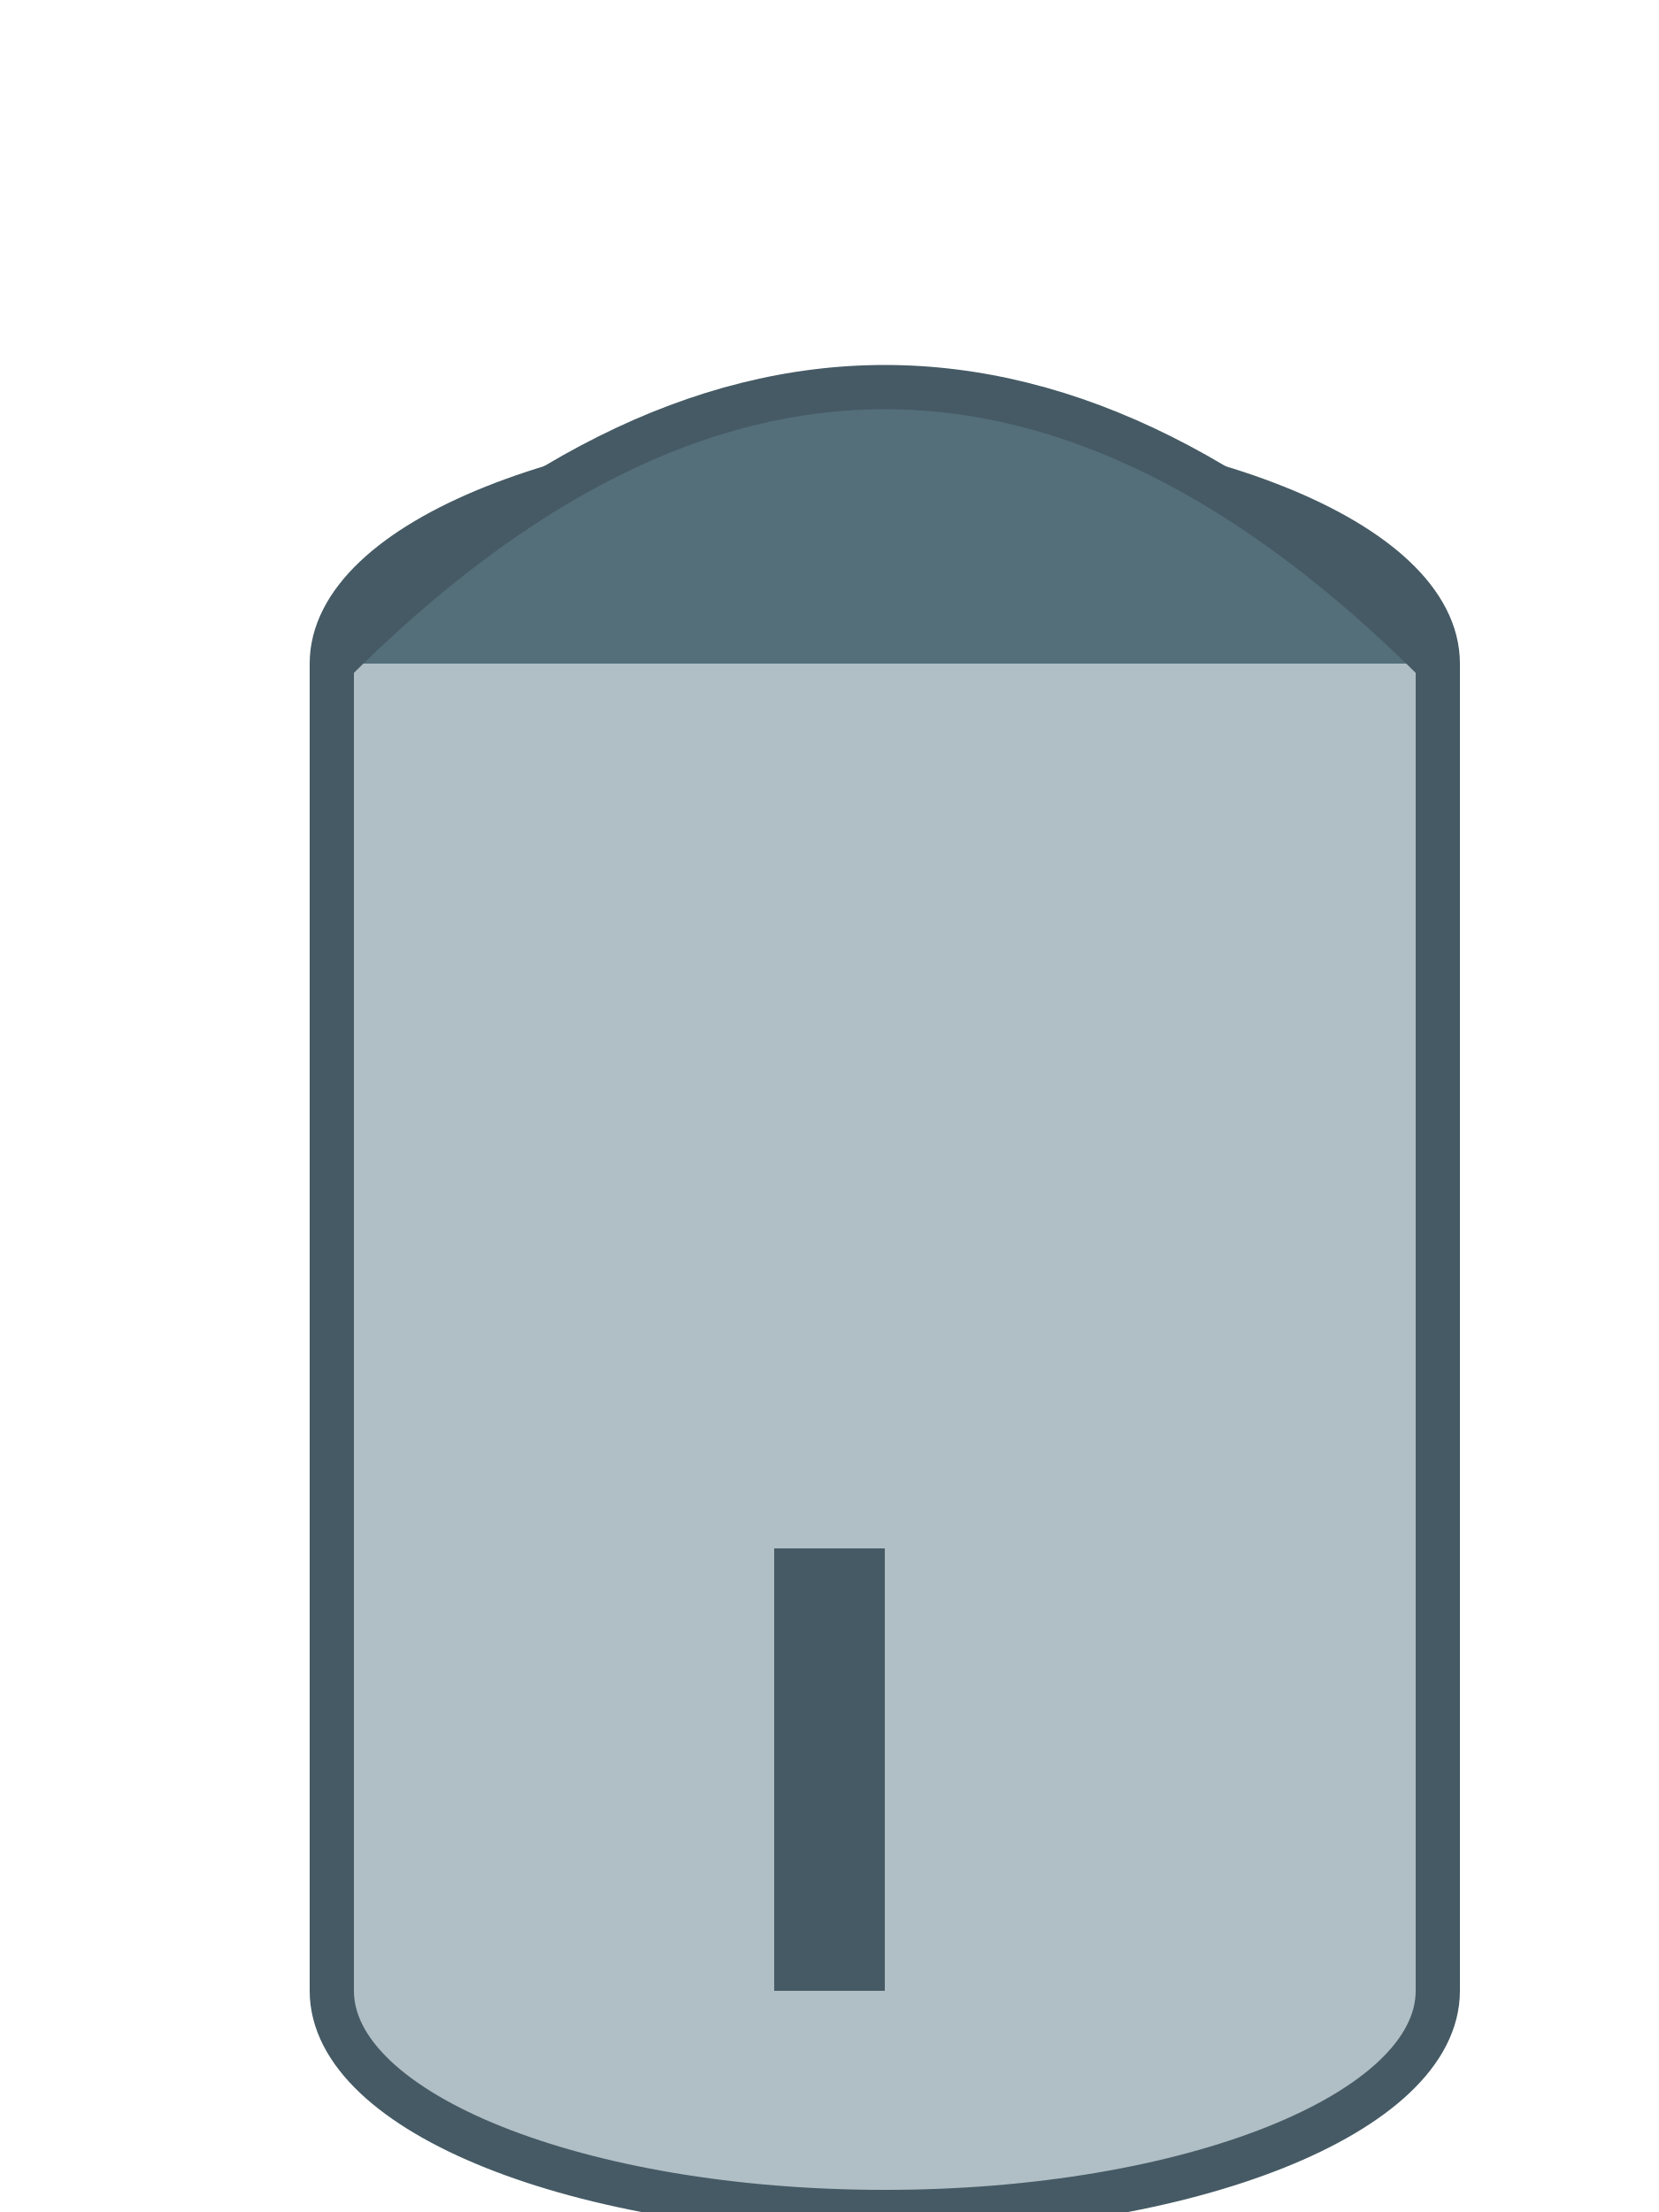
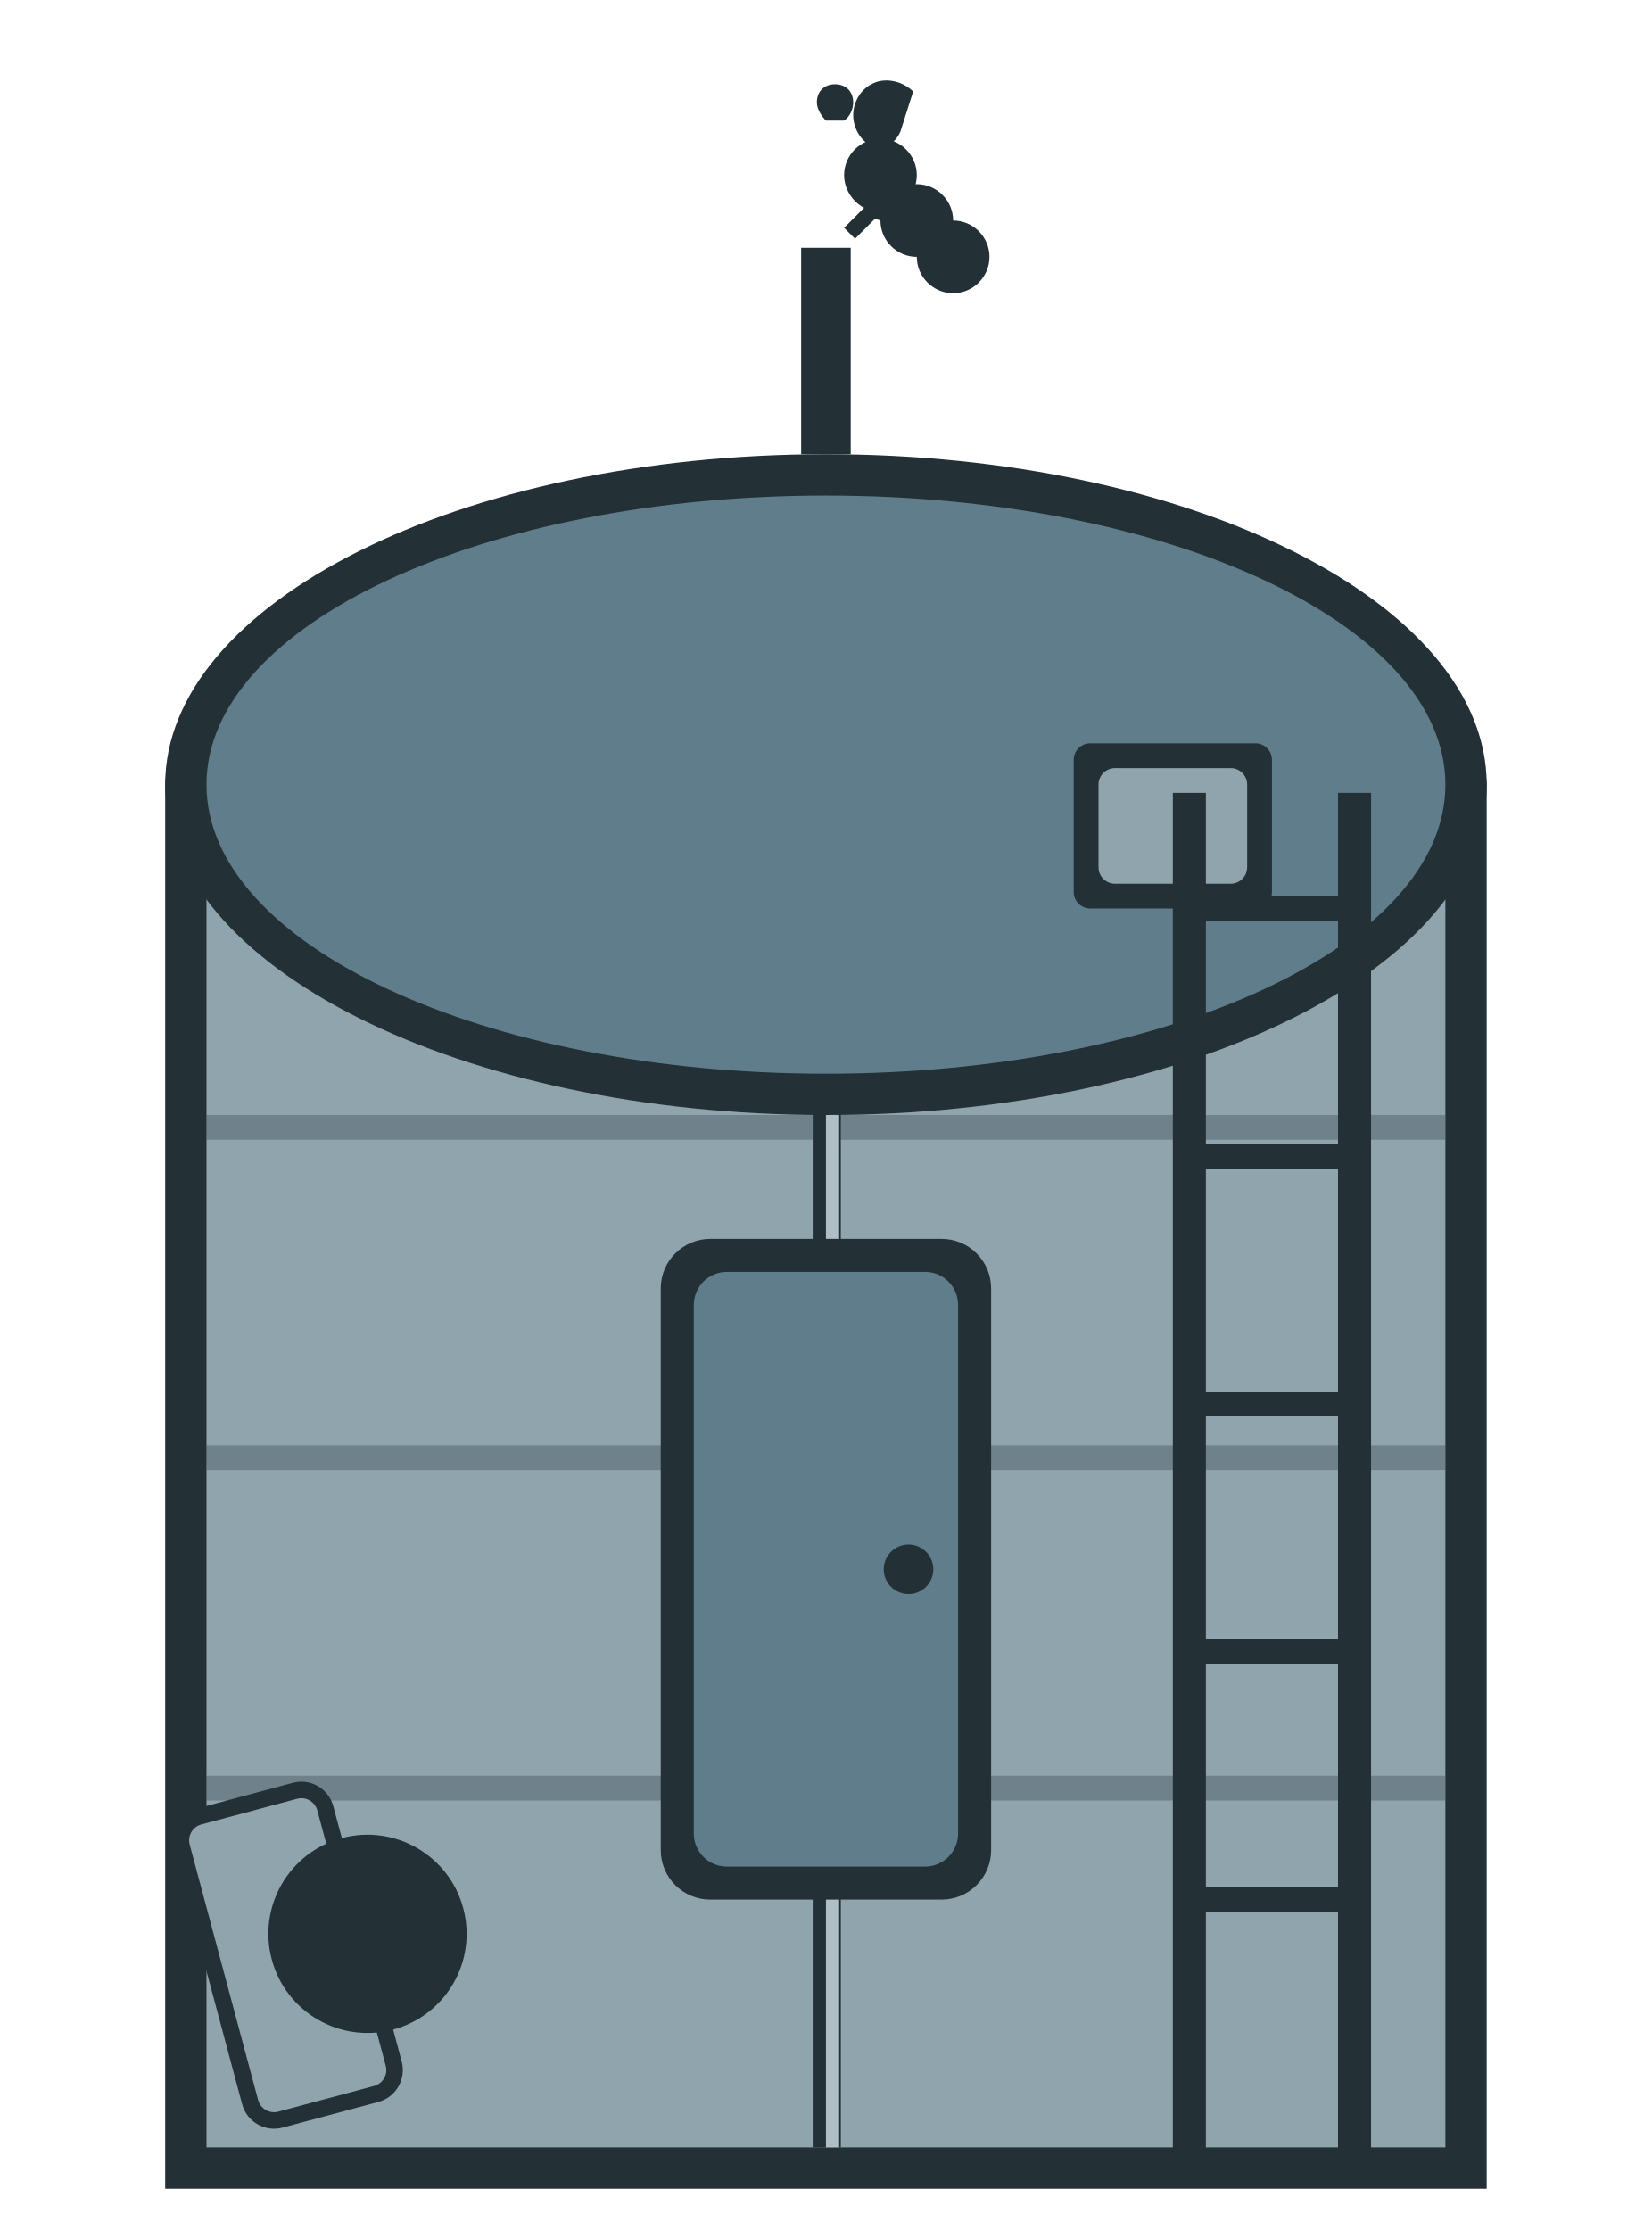
- <svg xmlns="http://www.w3.org/2000/svg" width="150" height="200" viewBox="0 0 150 200">
-   <path d="M30 180 A50 20 0 0 0 130 180 L130 60 A50 20 0 0 0 30 60 Z" fill="#b0bec5" stroke="#455a64" stroke-width="4" />
-   <path d="M30 60 Q80 10 130 60" fill="#546e7a" stroke="#455a64" stroke-width="4" />
-   <rect x="70" y="140" width="10" height="40" fill="#455a64" />
+ <svg xmlns="http://www.w3.org/2000/svg" version="1.1" id="GameAsset_Granary" x="0px" y="0px" viewBox="0 0 100 135" style="enable-background:new 0 0 100 135;" xml:space="preserve">
+   <style type="text/css">
+ 	.st0{fill:#233036;} /* Dark Outline/Detail */
+ 	.st1{fill:#90A4AE;} /* Main Hull Color (Light Teal-Grey) */
+ 	.st2{fill:#607D8B;} /* Domed Roof Color (Mid Teal-Grey) */
+ 	.st3{fill:#B0BEC5;} /* Panel Shine/Highlight */
+ </style>
+   <g id="Hull_Group">
+     <path class="st0" d="M10,132.5h80v-85c0-1.4-1.1-2.5-2.5-2.5h-75c-1.4,0-2.5,1.1-2.5,2.5V132.5z" />
+     <rect x="12.5" y="47.5" class="st1" width="75" height="82.5" />
+     <g opacity="0.3">
+       <rect x="12.5" y="67.5" class="st0" width="75" height="1.5" />
+       <rect x="12.5" y="87.5" class="st0" width="75" height="1.5" />
+       <rect x="12.5" y="107.5" class="st0" width="75" height="1.5" />
+     </g>
+     <rect x="49.2" y="47.5" class="st0" width="1.7" height="82.5" />
+     <rect x="50" y="47.5" class="st3" width="0.8" height="82.5" />
+   </g>
+   <g id="Roof_Group">
+     <path class="st0" d="M10,47.5c0-11,17.9-20,40-20s40,9,40,20s-17.9,20-40,20S10,58.5,10,47.5z" />
+     <path class="st2" d="M12.5,47.5c0-9.7,16.8-17.5,37.5-17.5s37.5,7.8,37.5,17.5s-16.8,17.5-37.5,17.5S12.5,57.2,12.5,47.5z" />
+     <g transform="translate(65, 45)">
+       <rect class="st0" width="12" height="10" rx="1" />
+       <rect x="1.5" y="1.5" class="st1" width="9" height="7" rx="1" />
+     </g>
+     <rect x="48.5" y="15" class="st0" width="3" height="12.5" />
+     <g id="Rooster_Vane_Group" transform="translate(50, 15) scale(1.1)">
+       <g transform="translate(-5,-10)">
+         <path class="st0" d="M9.8,1.4C9.2,0.8,8.2,0.6,7.5,1C6.9,1.3,6.5,2,6.5,2.7s0.4,1.4,1,1.7s1.3-0.1,1.6-0.8c0,0,0,0,0,0L9.8,1.4z" />
+         <path class="st0" d="M6,3C6.3,2.8,6.5,2.4,6.5,2c0-0.6-0.4-1-1-1S4.5,1.4,4.5,2c0,0.4,0.3,0.8,0.5,1c0,0,0,0,0,0L6,3z" />
+         <path class="st0" d="M10,6c0-1.1-0.9-2-2-2s-2,0.9-2,2c0,0.8,0.5,1.5,1.1,1.8l-1.1,1.1l0.6,0.6l1.1-1.1c0.3,0.1,0.6,0.2,0.9,0.2C9.1,8,10,7.1,10,6z" />
+         <path class="st0" d="M10,6.5L10,6.5c1.1,0,2,0.9,2,2c0,1.1-0.9,2-2,2l0,0C8.9,10.5,8,9.6,8,8.5C8,7.4,8.9,6.5,10,6.5z" />
+         <path class="st0" d="M12,8.5L12,8.5c1.1,0,2,0.9,2,2c0,1.1-0.9,2-2,2l0,0C10.9,12.5,10,11.6,10,10.5C10,9.4,10.9,8.5,12,8.5z" />
+       </g>
+     </g>
+   </g>
+   <g id="Ladder_Group" fill="none" stroke="#233036" stroke-width="2">
+     <line x1="72" y1="48" x2="72" y2="132" />
+     <line x1="82" y1="48" x2="82" y2="132" />
+     <g stroke-width="1.5">
+       <line x1="72" y1="55" x2="82" y2="55" />
+       <line x1="72" y1="70" x2="82" y2="70" />
+       <line x1="72" y1="85" x2="82" y2="85" />
+       <line x1="72" y1="100" x2="82" y2="100" />
+       <line x1="72" y1="115" x2="82" y2="115" />
+     </g>
+   </g>
+   <g id="Door_Group" transform="translate(40, 75)">
+     <rect class="st0" width="20" height="40" rx="3" />
+     <rect x="2" y="2" class="st2" width="16" height="36" rx="2" />
+     <circle class="st0" cx="15" cy="20" r="1.5" />
+   </g>
+   <g id="Chute_Group" transform="translate(10, 110) rotate(-15)">
+     <rect class="st0" width="10" height="20" rx="2" />
+     <rect x="1" y="1" class="st1" width="8" height="18" rx="1" />
+     <circle class="st0" cx="10" cy="10" r="6" />
+   </g>
</svg>
